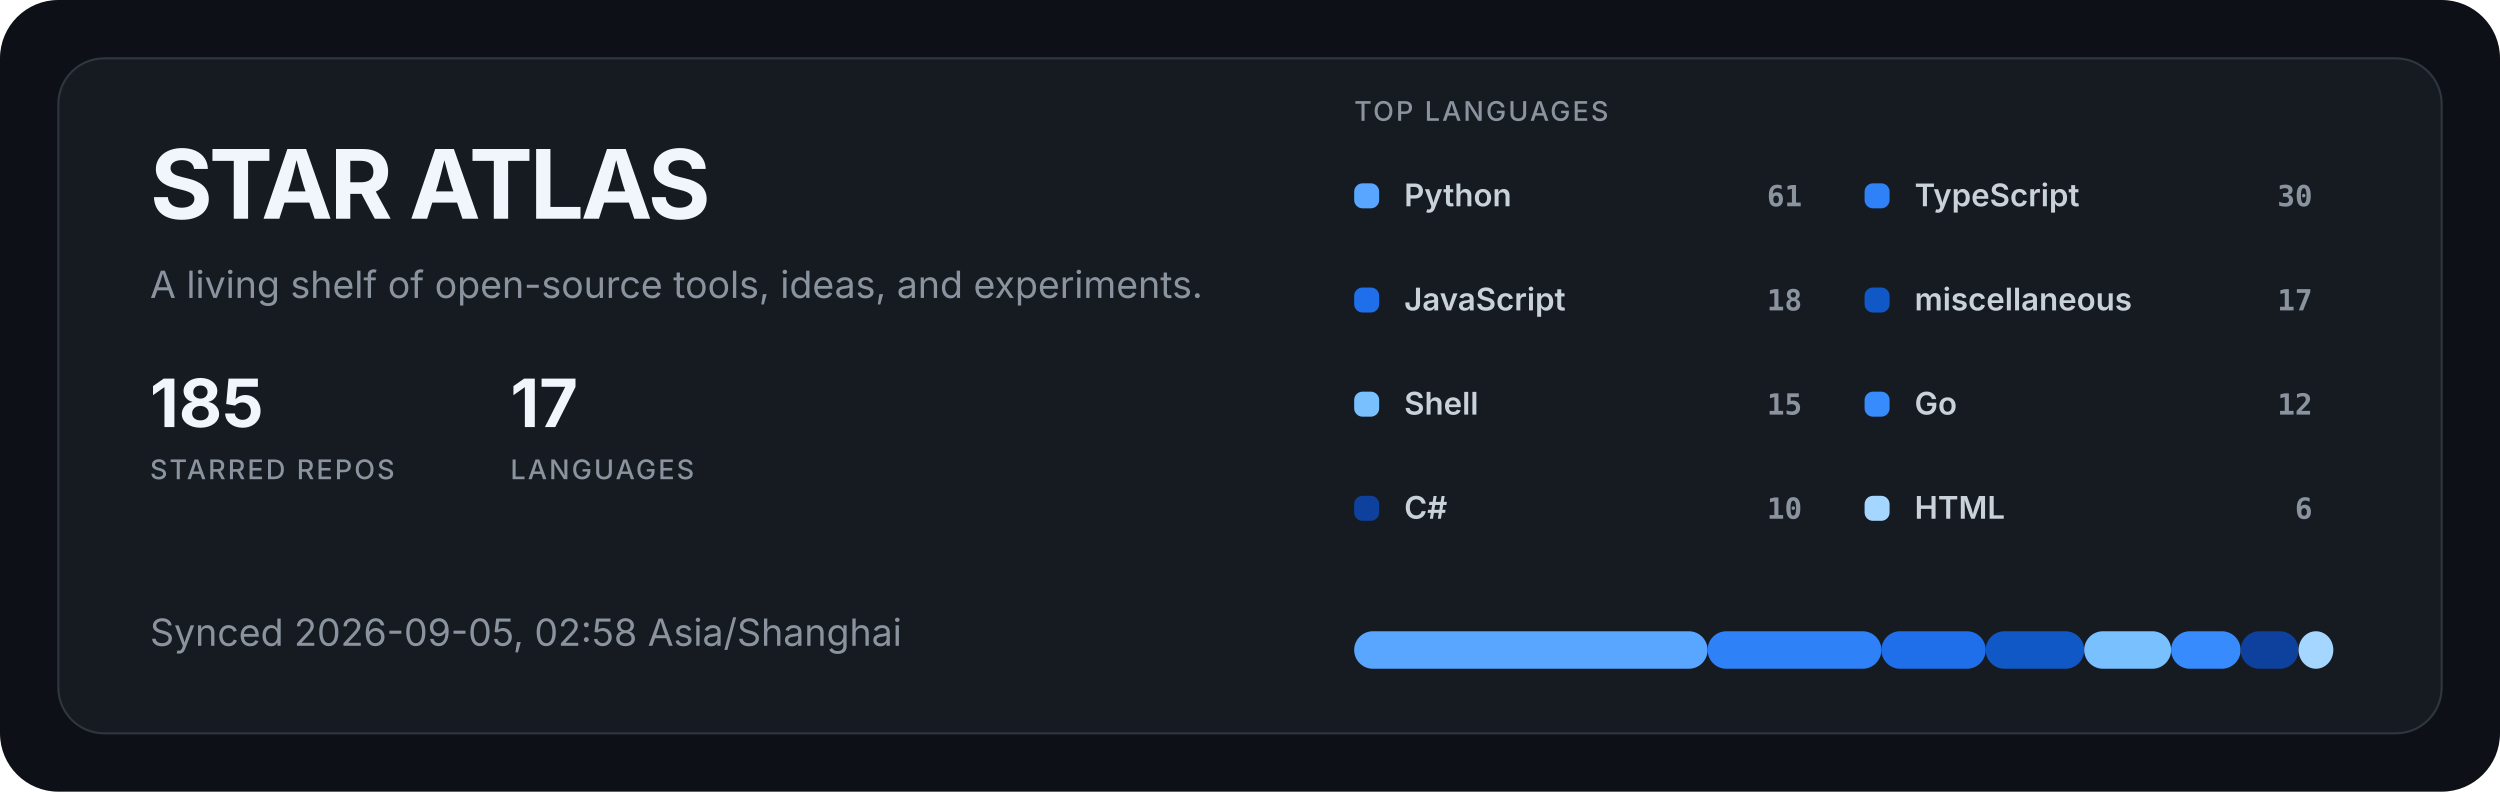
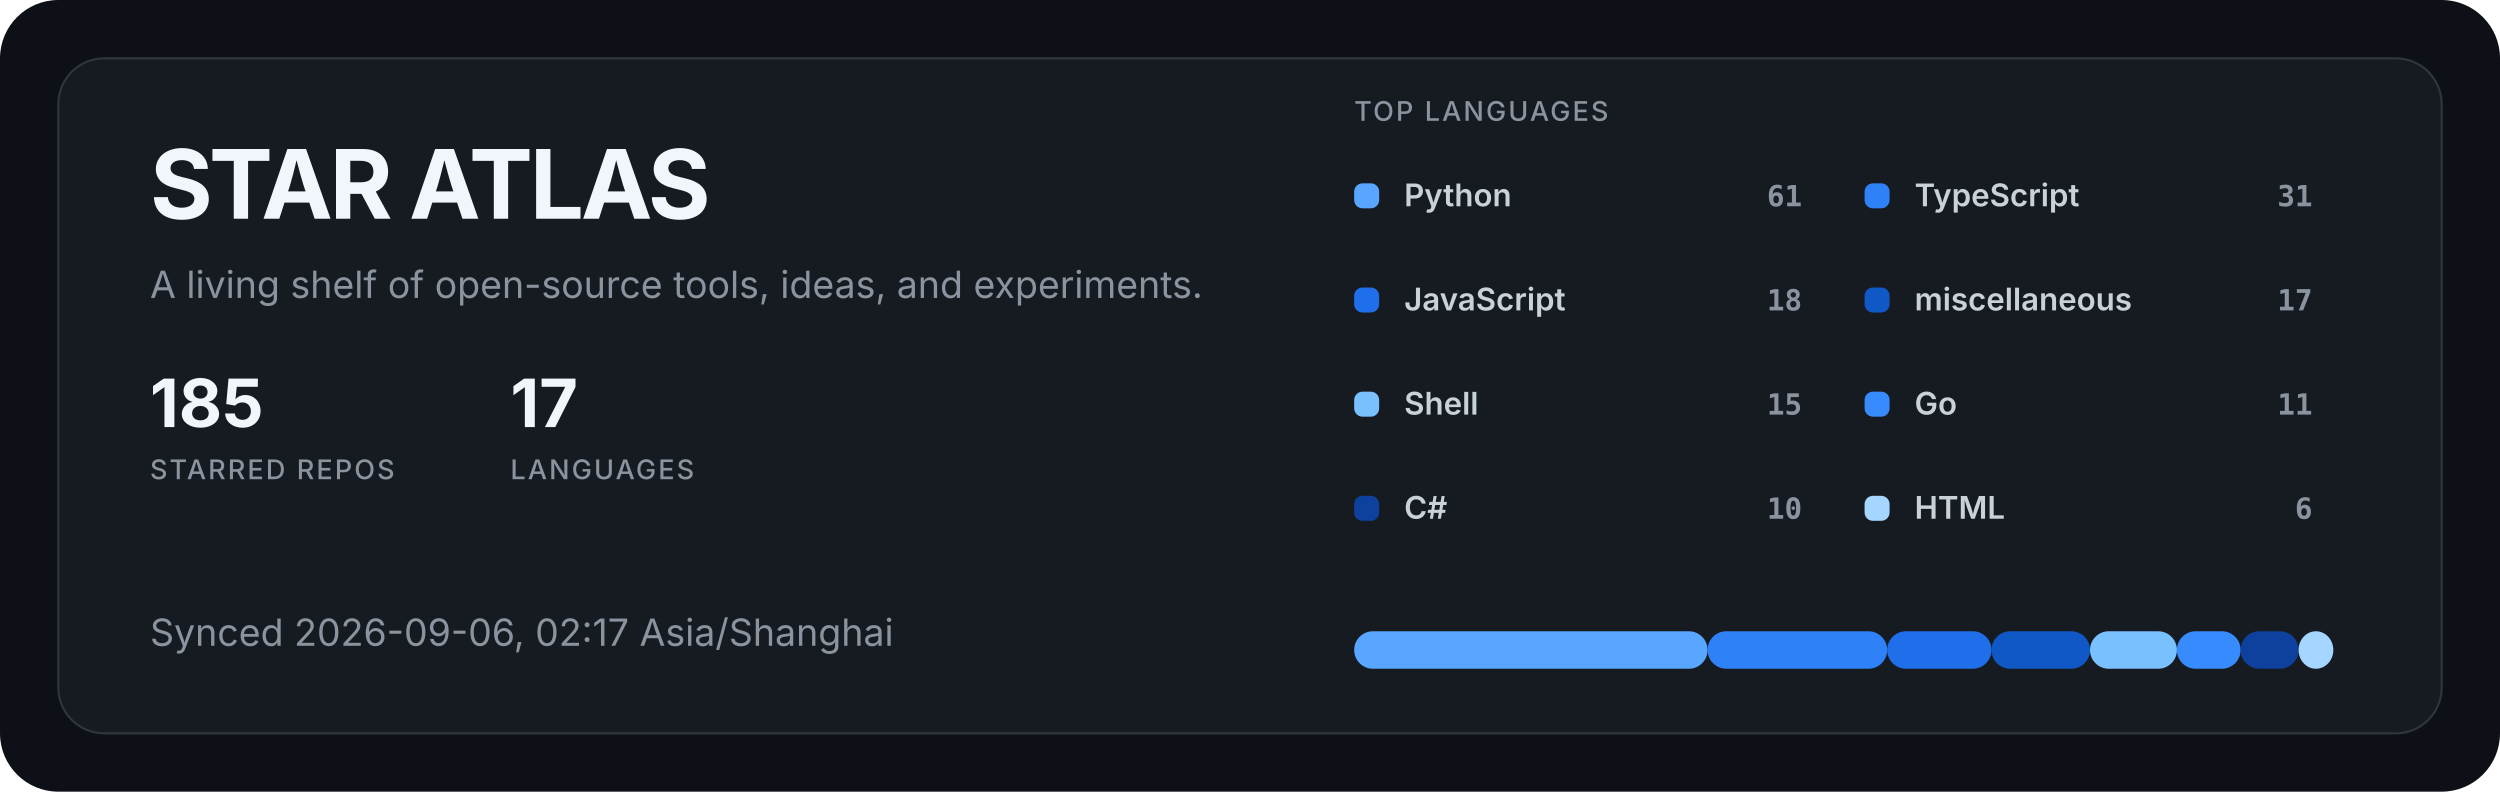
<svg xmlns="http://www.w3.org/2000/svg" width="1200" height="380" viewBox="0 0 1200 380" role="img" aria-labelledby="title description">
  <style>
  .title { fill: #f0f6fc; font: 700 46px -apple-system, BlinkMacSystemFont, "Segoe UI", sans-serif; letter-spacing: -1.5px; }
  .subtitle { fill: #8b949e; font: 400 18px -apple-system, BlinkMacSystemFont, "Segoe UI", sans-serif; }
  .metric { fill: #f0f6fc; font: 700 32px -apple-system, BlinkMacSystemFont, "Segoe UI", sans-serif; }
  .metric-label { fill: #8b949e; font: 500 13px -apple-system, BlinkMacSystemFont, "Segoe UI", sans-serif; letter-spacing: 1px; }
  .label { fill: #c9d1d9; font: 600 15px -apple-system, BlinkMacSystemFont, "Segoe UI", sans-serif; }
  .value { fill: #8b949e; font: 600 14px ui-monospace, SFMono-Regular, Consolas, monospace; }
</style>
  <rect width="1200" height="380" rx="28" fill="#0d1117" />
  <rect x="28" y="28" width="1144" height="324" rx="22" fill="#161b22" stroke="#30363d" />
  <text x="72" y="105" class="title">STAR ATLAS</text>
  <text x="72" y="143" class="subtitle">A living shelf of open-source tools, ideas, and experiments.</text>
  <g transform="translate(72 205)">
    <text class="metric">185</text>
    <text y="25" class="metric-label">STARRED REPOS</text>
  </g>
  <g transform="translate(245 205)">
    <text class="metric">17</text>
    <text y="25" class="metric-label">LANGUAGES</text>
  </g>
-   <text x="72" y="310" class="subtitle">Synced 2026-09-05, 02:58 Asia/Shanghai</text>
+   <text x="72" y="310" class="subtitle">Synced 2026-09-06, 02:17 Asia/Shanghai</text>
  <text x="650" y="58" class="metric-label">TOP LANGUAGES</text>
  <g transform="translate(650 88)">
    <rect width="12" height="12" rx="4" fill="#58a6ff" />
    <text x="24" y="11" class="label">Python</text>
    <text x="215" y="11" text-anchor="end" class="value">61</text>
  </g>
  <g transform="translate(895 88)">
    <rect width="12" height="12" rx="4" fill="#2f81f7" />
    <text x="24" y="11" class="label">TypeScript</text>
-     <text x="215" y="11" text-anchor="end" class="value">30</text>
+     <text x="215" y="11" text-anchor="end" class="value">31</text>
  </g>
  <g transform="translate(650 138)">
    <rect width="12" height="12" rx="4" fill="#1f6feb" />
    <text x="24" y="11" class="label">JavaScript</text>
    <text x="215" y="11" text-anchor="end" class="value">18</text>
  </g>
  <g transform="translate(895 138)">
    <rect width="12" height="12" rx="4" fill="#1158c7" />
    <text x="24" y="11" class="label">miscellaneous</text>
    <text x="215" y="11" text-anchor="end" class="value">17</text>
  </g>
  <g transform="translate(650 188)">
    <rect width="12" height="12" rx="4" fill="#79c0ff" />
    <text x="24" y="11" class="label">Shell</text>
    <text x="215" y="11" text-anchor="end" class="value">15</text>
  </g>
  <g transform="translate(895 188)">
    <rect width="12" height="12" rx="4" fill="#388bfd" />
    <text x="24" y="11" class="label">Go</text>
-     <text x="215" y="11" text-anchor="end" class="value">12</text>
+     <text x="215" y="11" text-anchor="end" class="value">11</text>
  </g>
  <g transform="translate(650 238)">
    <rect width="12" height="12" rx="4" fill="#0d419d" />
    <text x="24" y="11" class="label">C#</text>
    <text x="215" y="11" text-anchor="end" class="value">10</text>
  </g>
  <g transform="translate(895 238)">
    <rect width="12" height="12" rx="4" fill="#a5d6ff" />
    <text x="24" y="11" class="label">HTML</text>
    <text x="215" y="11" text-anchor="end" class="value">6</text>
  </g>
  <rect x="650.00" y="303" width="169.64" height="18" rx="9" fill="#58a6ff" />
-   <rect x="819.64" y="303" width="83.43" height="18" rx="9" fill="#2f81f7" />
-   <rect x="903.08" y="303" width="50.06" height="18" rx="9" fill="#1f6feb" />
-   <rect x="953.14" y="303" width="47.28" height="18" rx="9" fill="#1158c7" />
-   <rect x="1000.41" y="303" width="41.72" height="18" rx="9" fill="#79c0ff" />
-   <rect x="1042.13" y="303" width="33.37" height="18" rx="9" fill="#388bfd" />
+   <rect x="819.64" y="303" width="86.21" height="18" rx="9" fill="#2f81f7" />
+   <rect x="905.86" y="303" width="50.06" height="18" rx="9" fill="#1f6feb" />
+   <rect x="955.92" y="303" width="47.28" height="18" rx="9" fill="#1158c7" />
+   <rect x="1003.20" y="303" width="41.72" height="18" rx="9" fill="#79c0ff" />
+   <rect x="1044.91" y="303" width="30.59" height="18" rx="9" fill="#388bfd" />
  <rect x="1075.50" y="303" width="27.81" height="18" rx="9" fill="#0d419d" />
  <rect x="1103.31" y="303" width="16.69" height="18" rx="9" fill="#a5d6ff" />
</svg>
